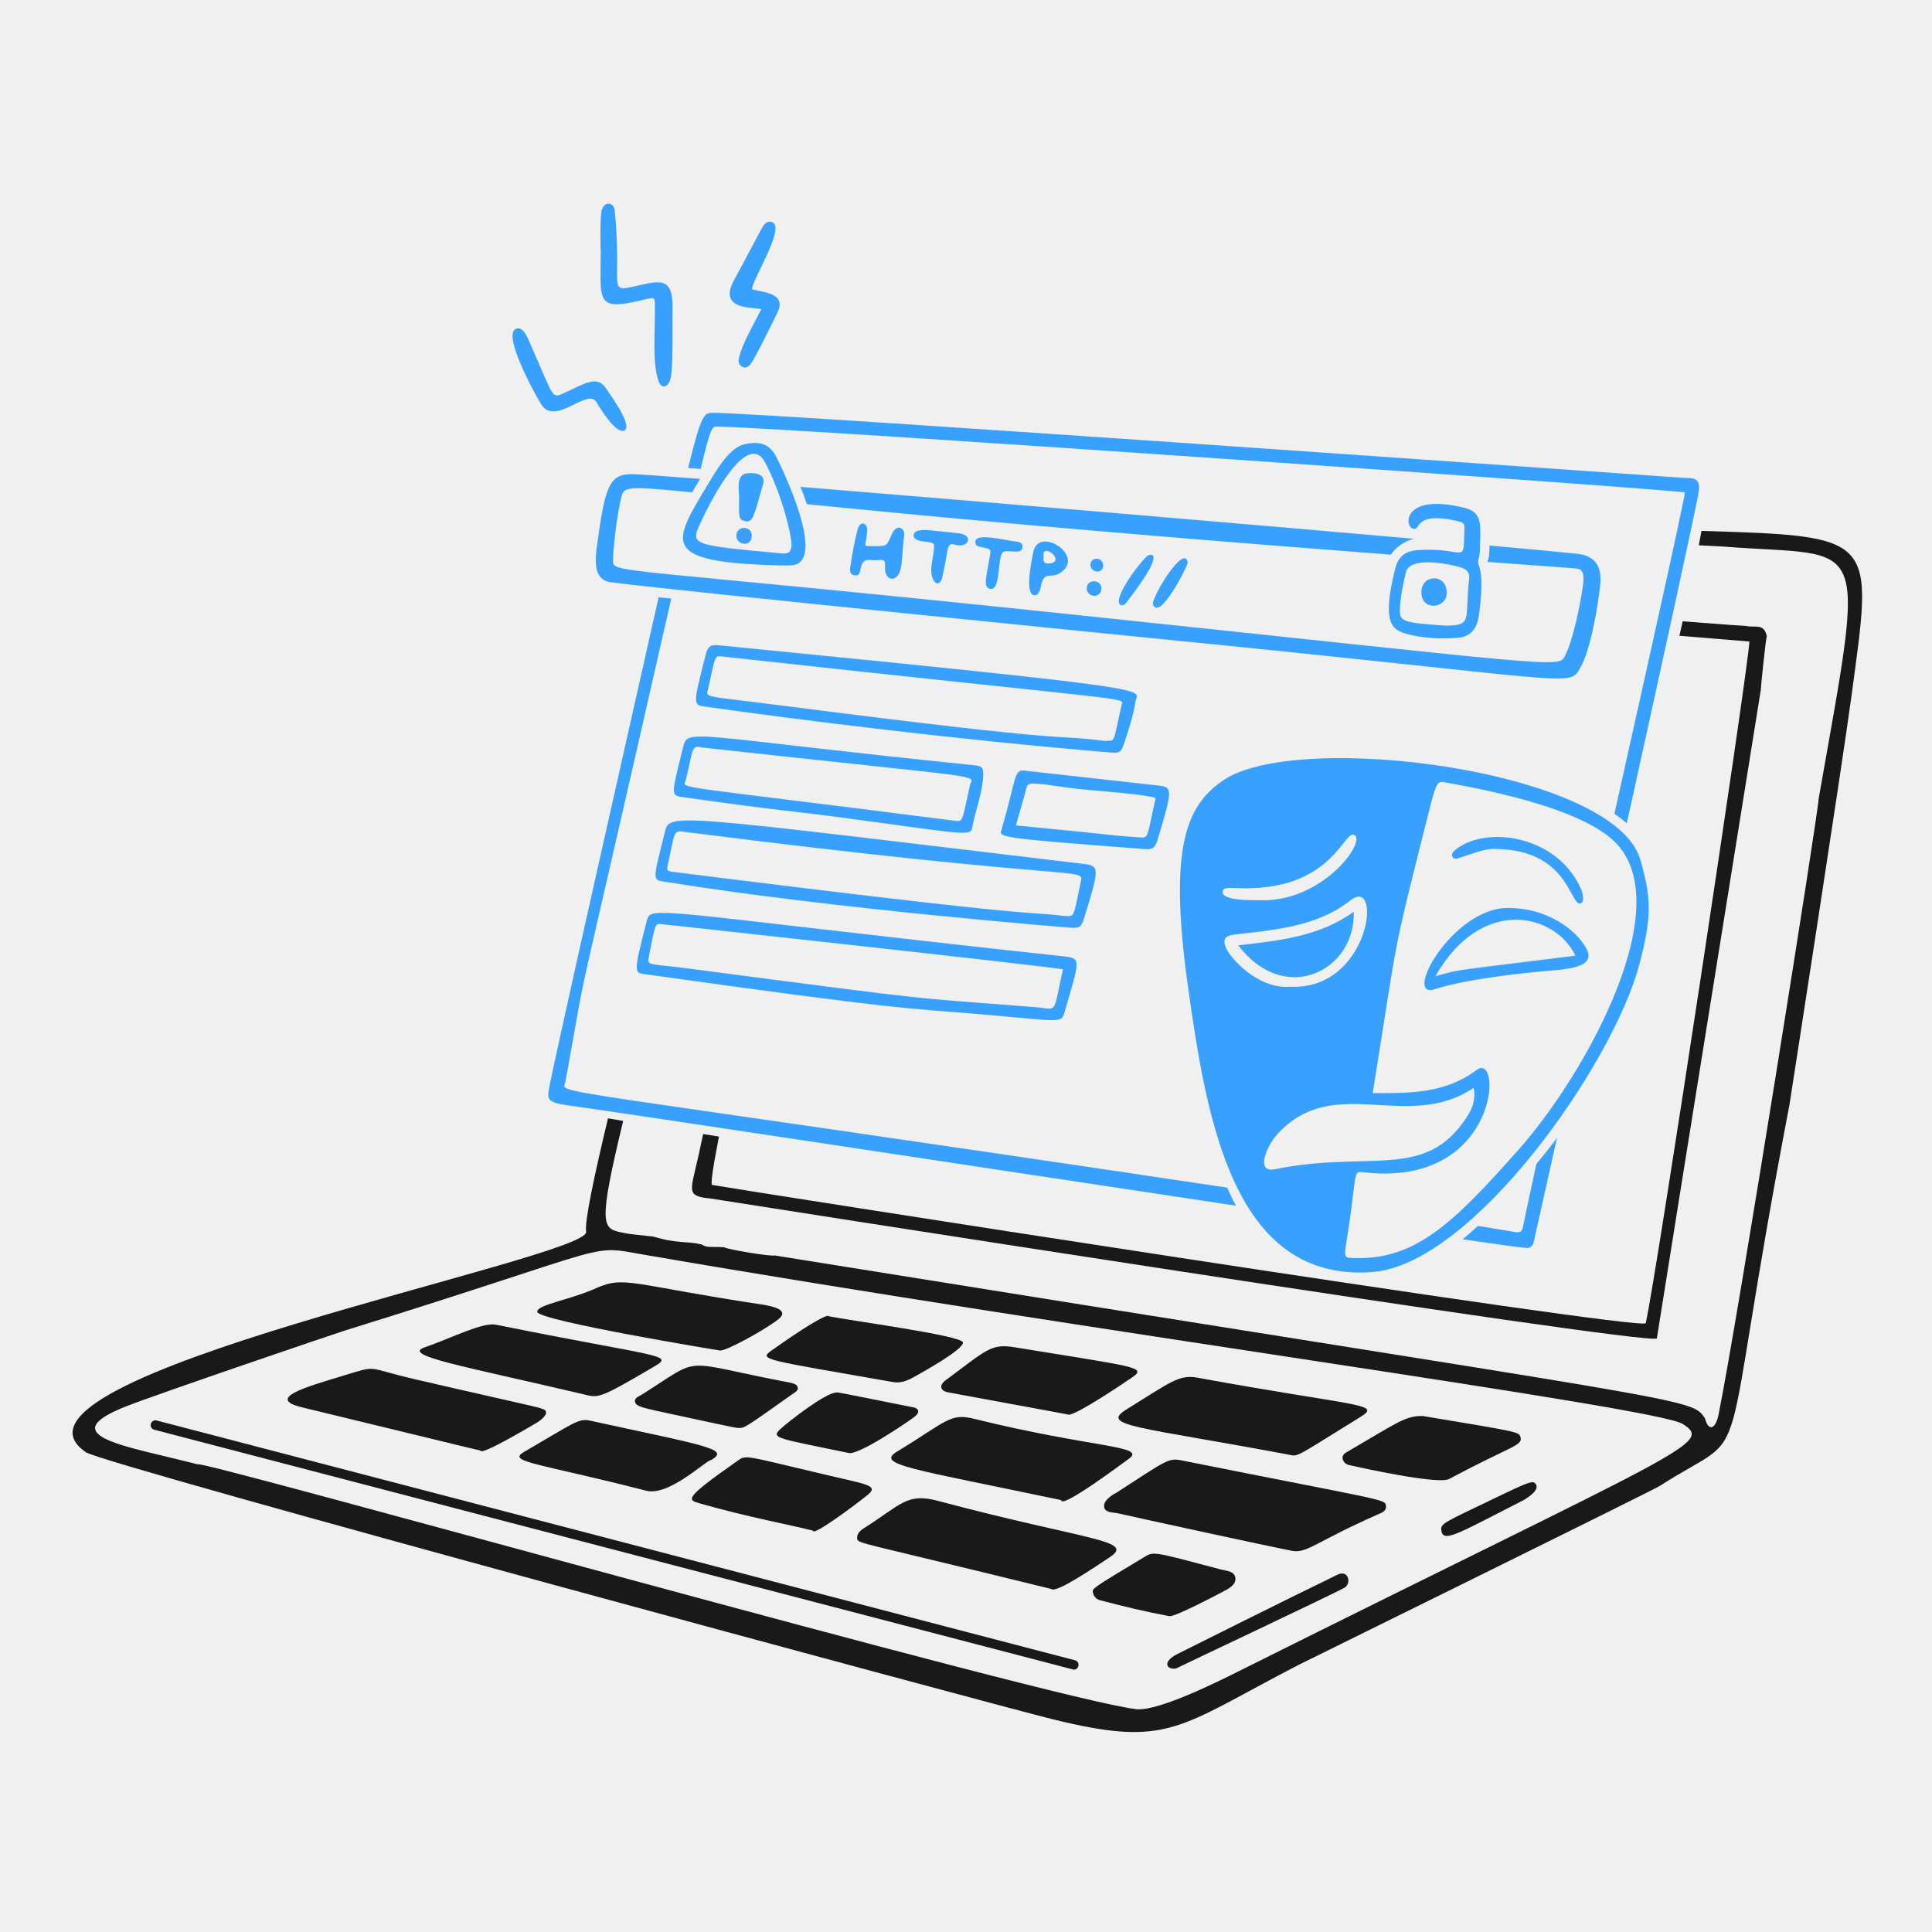
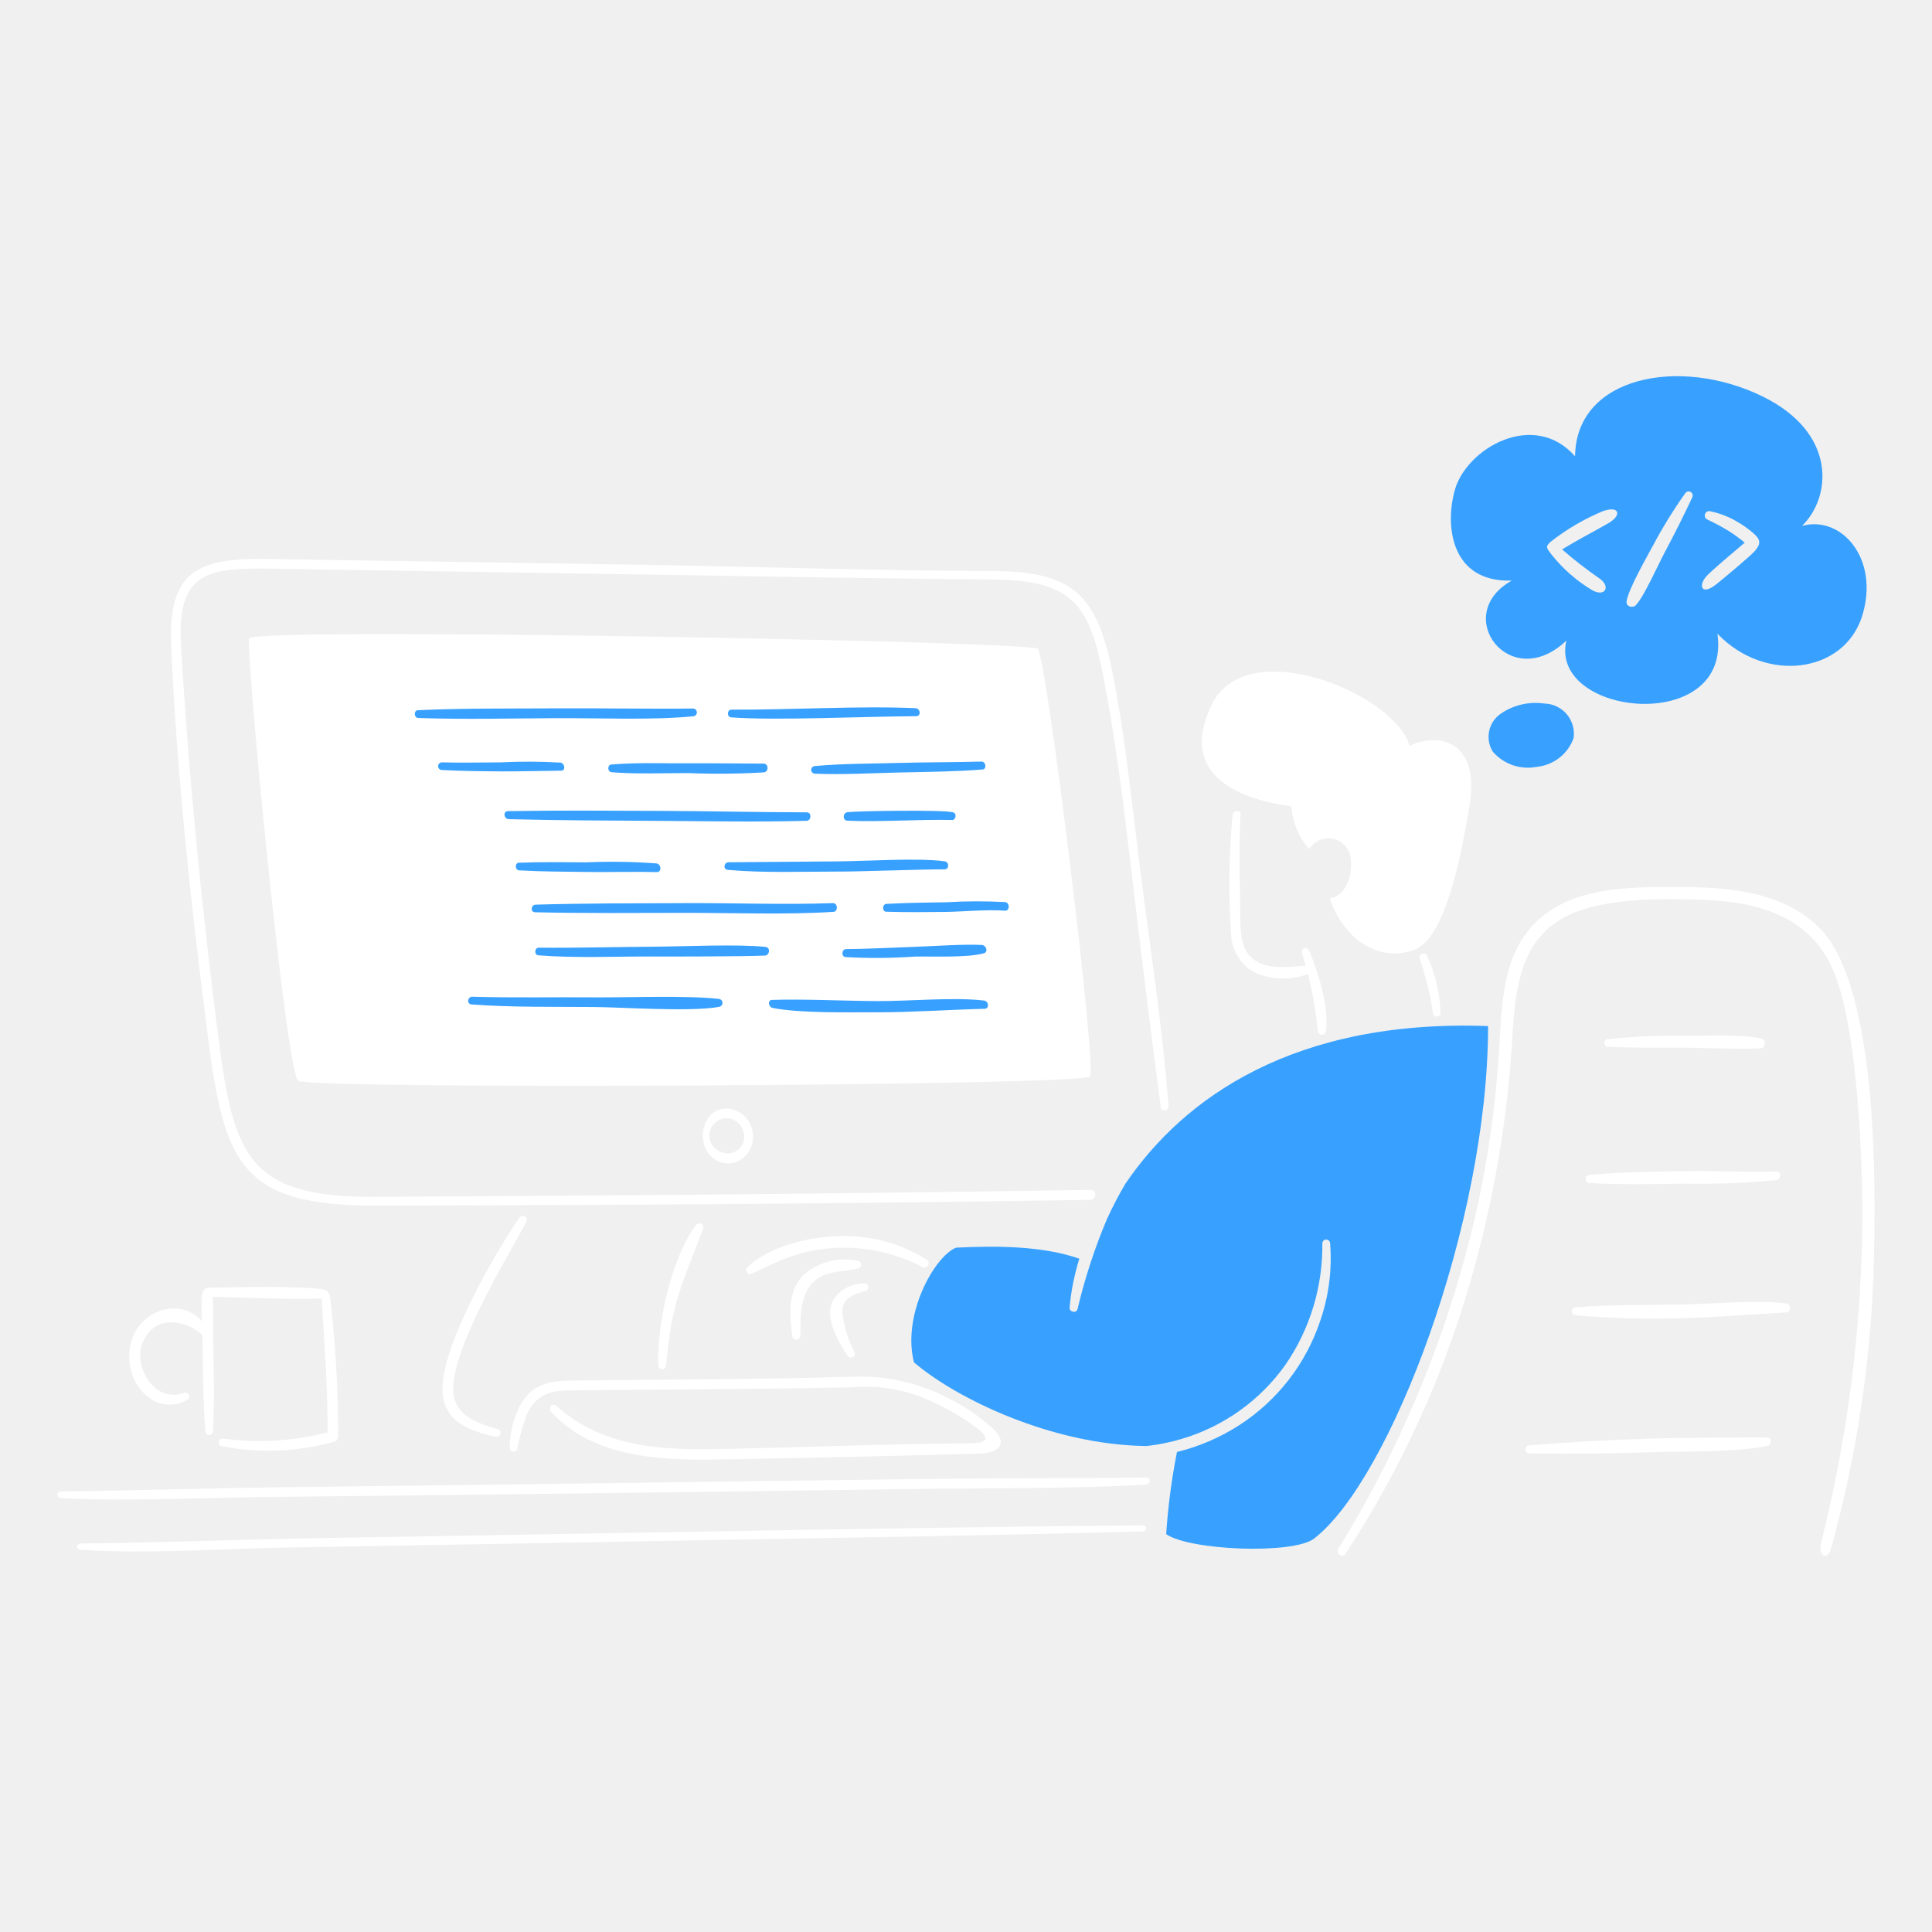
- <svg xmlns="http://www.w3.org/2000/svg" fill="none" viewBox="-0.5 -0.5 100 100" id="Spoof-Website--Streamline-Brooklyn.svg" height="100" width="100">
-   <g id="spoof-website--security-crime-spoof-website">
-     <g id="laptop">
-       <path id="vector" fill="#191919" d="M42.786 28.846c0.013 0 0.028 0.003 0.041 0.005l-0.041 -0.005Z" stroke-width="1" />
-       <path id="vector_2" fill="#191919" d="M57.269 76.773c2.628 -1.701 2.702 -1.821 3.399 -1.681 10.604 2.122 10.53 1.983 10.569 2.365 0.028 0.277 -0.254 0.355 -0.443 0.439 -3.252 1.438 -3.644 2.021 -4.429 1.872 -1.269 -0.242 -8.083 -1.729 -8.991 -1.937 -0.268 -0.062 -0.704 -0.009 -0.728 -0.371 -0.024 -0.362 0.623 -0.695 0.623 -0.686Z" stroke-width="1" />
-       <path id="vector_3" fill="#191919" d="M53.912 81.745c-10.078 -2.484 -10.013 -2.333 -10.044 -2.614 -0.025 -0.225 0.132 -0.395 0.339 -0.525 1.939 -1.223 2.212 -1.855 3.848 -1.419 7.727 2.06 10.249 2.024 8.873 2.923 -0.719 0.469 -2.768 1.882 -3.015 1.635Z" stroke-width="1" />
-       <path id="vector_4" fill="#191919" d="M66.436 74.836c-8.058 -1.515 -10.044 -1.512 -8.621 -2.39 2.227 -1.376 2.701 -1.815 3.658 -1.639 8.173 1.5 9.576 1.334 8.465 2.02 -2.915 1.801 -3.167 2.007 -3.502 2.009Z" stroke-width="1" />
-       <path id="vector_5" fill="#191919" d="M54.425 77.145c-7.771 -1.636 -9.621 -1.827 -8.491 -2.513 2.54 -1.541 2.731 -2.005 3.966 -1.699 6.182 1.53 8.983 1.386 8.03 2.072 -0.365 0.263 -3.506 2.62 -3.506 2.14Z" stroke-width="1" />
-       <path id="vector_6" fill="#191919" d="M24.366 74.577c-0.468 -0.1 -0.003 0.005 -9.23 -2.232 -1.904 -0.462 0.217 -1.061 2.103 -1.632 1.885 -0.572 1.105 -0.433 3.763 0.183 6.775 1.569 6.688 1.46 6.757 1.683 0.062 0.198 -0.366 0.499 -0.496 0.574 -0.435 0.249 -2.895 1.718 -2.897 1.425l0 -0Z" stroke-width="1" />
-       <path id="vector_7" fill="#191919" d="M27.308 67.398c0 -0.377 1.608 -0.582 3.051 -1.223 1.48 -0.657 1.826 -0.176 8.525 0.839 0.706 0.107 1.47 0.307 0.917 0.76 -0.593 0.485 -2.677 1.652 -3.03 1.628 0.01 0.01 -9.463 -1.549 -9.463 -2.004Z" stroke-width="1" />
-       <path id="vector_8" fill="#191919" d="M29.644 71.655c-6.103 -1.436 -9.392 -1.994 -8.161 -2.418 1.421 -0.489 2.985 -1.313 3.698 -1.169 8.312 1.681 9.247 1.535 8.225 2.137 -3.013 1.774 -2.917 1.649 -3.763 1.449Z" stroke-width="1" />
-       <path id="vector_9" fill="#191919" d="M32.939 76.657c-5.571 -1.43 -7.214 -1.483 -6.325 -1.999 2.569 -1.493 2.83 -1.755 3.405 -1.63 6.223 1.35 7.201 1.471 6.321 2.03 -0.293 0 -2.192 1.91 -3.401 1.6v-0Z" stroke-width="1" />
-       <path id="vector_10" fill="#191919" d="M54.828 72.724c-0.669 -0.122 -0.008 -0.009 -6.237 -1.152 -0.428 -0.079 -0.503 -0.365 -0.139 -0.635 2.105 -1.558 2.333 -1.903 3.545 -1.705 6.266 1.026 6.889 1.019 6.11 1.557 -0.349 0.242 -2.854 1.934 -3.28 1.934Z" stroke-width="1" />
-       <path id="vector_11" fill="#191919" d="M42.362 67.623c0.98 0.207 6.921 1.001 6.979 1.358 0.059 0.357 -2.105 1.548 -2.409 1.722 -0.38 0.216 -0.751 0.413 -1.216 0.332 -6.696 -1.175 -6.966 -1.148 -6.275 -1.638 2.624 -1.862 2.976 -1.83 2.921 -1.774v-0Z" stroke-width="1" />
-       <path id="vector_12" fill="#191919" d="M41.583 78.729c-1.021 -0.273 -3.364 -0.697 -5.86 -1.413 -0.664 -0.191 -0.831 -0.25 1.932 -2.192 0.496 -0.348 0.283 -0.295 4.798 0.76 1.914 0.447 2.54 0.513 1.968 0.983 -0.532 0.436 -2.839 2.166 -2.839 1.862l0 -0Z" stroke-width="1" />
-       <path id="vector_13" fill="#191919" d="M73.137 72.791c5.039 0.846 5.004 0.805 5.07 1.132 0.082 0.407 -0.503 0.426 -3.705 2.13 -0.567 0.301 -4.547 -0.581 -5.174 -0.72 -0.302 -0.067 -0.502 -0.45 -0.158 -0.65 2.698 -1.57 3.049 -1.898 3.967 -1.892Z" stroke-width="1" />
-       <path id="vector_14" fill="#191919" d="M34.436 72.732c-1.701 -0.369 -2.014 -0.418 -2.069 -0.683 -0.04 -0.193 0.195 -0.265 0.345 -0.359 3.264 -2.05 1.801 -1.742 7.662 -0.627 0.175 0.033 0.398 0.084 0.421 0.274 0.019 0.157 -0.185 0.254 -0.316 0.347 -2.385 1.69 -2.464 1.755 -2.764 1.724 -0.02 0.02 -0.343 -0.039 -3.279 -0.677Z" stroke-width="1" />
-       <path id="vector_15" fill="#191919" d="M56.435 82.327c-0.199 -0.053 -0.335 -0.207 -0.367 -0.411 -0.03 -0.187 -0.1 -0.17 2.59 -1.782 0.568 -0.34 0.369 -0.37 4 0.594 0.299 0.08 0.757 0.08 0.787 0.461 0.027 0.355 -0.363 0.547 -0.661 0.704 -0.254 0.135 -2.369 1.252 -2.739 1.263 -1.217 -0.226 -2.417 -0.513 -3.609 -0.83v0Z" stroke-width="1" />
-       <path id="vector_16" fill="#191919" d="M42.803 71.575c0.169 0.004 0.007 -0.02 3.983 0.772 0.251 0.05 0.37 0.247 0.035 0.497 -0.437 0.326 -2.871 1.972 -3.387 1.864 -3.671 -0.766 -4.064 -0.755 -3.541 -1.241 0.387 -0.36 2.355 -1.905 2.91 -1.891l0 0Z" stroke-width="1" />
-       <path id="vector_17" fill="#191919" d="M60.372 85.86c-0.498 0.077 -0.733 -0.348 0.079 -0.754 5.863 -2.932 7.017 -3.483 8.278 -4.101 0.546 -0.267 0.728 0.395 0.396 0.653 -0.199 0.156 -8.759 4.192 -8.754 4.202l0 0Z" stroke-width="1" />
-       <path id="vector_18" fill="#191919" d="M78.413 77.119c-3.358 1.705 -4.207 2.275 -4.306 1.612 -0.059 -0.392 0.049 -0.381 3.274 -1.93 1.404 -0.675 1.479 -0.638 1.593 -0.506 0.301 0.348 -0.572 0.813 -0.561 0.824Z" stroke-width="1" />
-       <path id="vector_19" fill="#191919" d="M87.568 26.98c-0.041 0.232 -0.087 0.48 -0.138 0.744l1.269 0.066c7.54 0.593 7.408 -1.005 4.932 13.064 0.042 0.325 -4.156 26.785 -5.178 31.863 -0.158 0.786 -0.534 0.883 -0.707 0.187 -0.787 -1.091 0.116 -0.657 -48.155 -8.423 -0.156 0.071 -2.468 -0.313 -2.599 -0.422 -0.642 -0.047 -0.88 0.048 -1.181 -0.148 -0.776 -0.182 -1.229 -0.027 -2.494 -0.406 -0.56 -0.068 -1.128 -0.098 -1.677 -0.219 -0.958 -0.212 -1.195 -0.351 0.115 -5.767l-0.785 -0.134c-0.733 3.064 -1.22 5.368 -1.131 5.869 0.244 1.373 -31.65 7.508 -25.885 11.418 0.947 0.643 47.153 13.102 49.943 13.794 6.13 1.522 6.505 0.468 12.831 -2.798 0.009 -0.01 18.331 -9.03 18.681 -9.256 5.079 -3.273 2.822 0.577 6.714 -19.733 0.002 -0.01 2.726 -17.56 3.197 -21.067 1.117 -8.333 1.457 -8.357 -7.753 -8.633Zm-23.944 59.019c-1.062 0.531 -4.076 2.04 -5.267 1.974 -4.207 -0.455 -49.037 -13.085 -48.63 -12.678 -3.57 -0.933 -7.595 -1.45 -3.727 -2.992 1.507 -0.601 10.744 -3.746 11.38 -3.943 14.468 -4.492 12.43 -4.439 15.548 -3.901 22.35 3.857 52.3 7.882 53.661 8.74 1.623 1.023 0.225 1.223 -22.966 12.8Z" stroke-width="1" />
-       <path id="vector_20" fill="#191919" d="M90.951 32.437c-0.146 -0.685 -0.552 -0.435 -1.085 -0.537 -0.039 0.004 -1.255 -0.086 -3.272 -0.241l-0.168 0.748 3.625 0.299c-0.127 1.864 -4.789 32.671 -5.367 35.281 -0.1 0.452 -48.171 -7.103 -48.319 -7.154 -0.102 0.01 0.041 -0.924 0.348 -2.504l-0.819 -0.131c-0.173 0.813 -0.273 1.279 -0.28 1.287 -0.381 1.711 -0.608 1.925 0.687 2.054 0.01 0.001 48.423 7.625 48.957 7.239 -0.007 -0.001 1.786 -11.193 5.382 -33.575 -0.01 -0.062 0.257 -2.677 0.311 -2.767Z" stroke-width="1" />
-       <path id="vector_21" fill="#191919" d="m55.078 85.922 -47.595 -12.419c-0.132 -0.035 -0.211 -0.17 -0.177 -0.302 0.035 -0.132 0.17 -0.21 0.302 -0.177l47.532 12.411c0.279 0.073 0.226 0.487 -0.062 0.487v-0Z" stroke-width="1" />
-     </g>
-     <g id="details">
-       <path id="vector_22" fill="#38a1ff" d="M30.66 10.331c0.174 -0.46 0.621 -0.322 0.657 0.045 0.386 3.903 -0.363 4.253 0.941 3.964 1.422 -0.314 2.104 -0.588 2.056 1.258 -0.019 0.751 0.053 3.209 -0.147 3.63 -0.198 0.417 -0.464 0.313 -0.572 0.018 -0.345 -0.946 -0.186 -2.469 -0.198 -3.769 -0.005 -0.529 0.051 -0.619 -0.454 -0.493 -2.653 0.66 -2.35 0.179 -2.35 -2.475 -0.01 0 -0.056 -1.856 0.066 -2.178l0.001 -0Z" stroke-width="1" />
-       <path id="vector_23" fill="#38a1ff" d="M38.903 15.503c-0.321 -0.114 -2.099 0.074 -1.518 -1.28 0.098 -0.227 0.002 0 1.461 -2.751 0.163 -0.307 0.314 -0.599 0.635 -0.466 0.696 0.289 -1.124 3.092 -1.048 3.475 0.75 0.169 1.762 0.243 1.312 1.188 -0.098 0.204 -1.164 2.411 -1.418 2.709 -0.283 0.331 -0.659 0.039 -0.591 -0.288 0.161 -0.778 0.667 -1.592 1.168 -2.587l-0 -0Z" stroke-width="1" />
-       <path id="vector_24" fill="#38a1ff" d="M27.498 20.407c-0.383 -0.636 -2.023 -3.637 -1.278 -3.895 0.386 -0.134 0.603 0.498 0.8 0.947 1.195 2.722 1.025 2.677 1.717 2.365 0.944 -0.426 1.647 -0.921 2.103 -0.259 0.271 0.395 1.395 1.935 1 2.206 -0.396 0.27 -1.23 -1.044 -1.464 -1.448 -0.463 -0.798 -2.146 1.298 -2.877 0.085h-0Z" stroke-width="1" />
-     </g>
-     <g id="window">
-       <path id="vector_25" fill="#38a1ff" d="M54.909 47.518c-0.01 0 -12.341 -0.972 -21.049 -2.387 -0.585 -0.095 -0.578 -0.054 0.054 -2.566 0.252 -1.004 0.078 -0.927 21.697 1.654 0.813 0.097 0.803 0.218 -0.01 2.844 -0.133 0.428 -0.248 0.487 -0.693 0.456Zm-0.344 -0.609c0.58 0.018 0.472 0.147 0.871 -1.741 0.176 -0.831 0.343 0.049 -20.615 -2.625 -0.468 -0.06 -0.401 0.135 -0.734 1.618 -0.097 0.43 -0.093 0.424 0.337 0.478 20.109 2.525 17.707 1.972 20.141 2.27Z" stroke-width="1" />
-       <path id="vector_26" fill="#38a1ff" d="M36.604 32.889c23.482 2.318 21.782 2.256 21.677 2.895 -0.131 0.789 -0.373 1.55 -0.635 2.303 -0.126 0.363 -0.242 0.399 -0.644 0.365 -8.166 -0.679 -16.475 -1.733 -20.967 -2.373 -0.668 -0.095 -0.684 -0.03 -0.02 -2.656 0.115 -0.454 0.242 -0.539 0.589 -0.535Zm20.073 4.959c0.596 -0.031 0.406 0.191 0.879 -1.866 0.095 -0.413 0.893 -0.129 -20.619 -2.495 -0.448 -0.05 -0.383 -0.162 -0.786 1.679 -0.103 0.472 -0.38 0.312 4.083 0.886 15.766 2.027 13.469 1.417 16.442 1.796Z" stroke-width="1" />
-       <path id="vector_27" fill="#38a1ff" d="M54.576 49.004c0.895 0.098 0.818 0.16 0.041 2.835 -0.192 0.66 -0.086 0.525 -4.415 0.155 -3.845 -0.328 -3.748 -0.167 -17.326 -2.07 -0.561 -0.079 -0.587 -0.066 0.093 -2.734 0.224 -0.879 0.046 -0.528 21.607 1.814Zm-0.059 0.673c-0.168 -0.102 -22.418 -2.521 -20.792 -2.345 -0.307 -0.033 -0.31 -0.037 -0.633 1.657 -0.101 0.532 -0.106 0.357 2.224 0.664 13.305 1.75 11.032 1.44 17.752 1.975 1.225 0.098 0.906 0.467 1.449 -1.95Z" stroke-width="1" />
-       <path id="vector_28" fill="#38a1ff" d="M50.391 39.661c-0.029 0.857 -0.439 1.933 -0.552 2.59 -0.097 0.565 -0.029 0.474 -6.638 -0.416 -2.654 -0.357 -3.276 -0.356 -8.348 -1.073 -0.654 -0.093 -0.606 -0.1 -0.011 -2.534 0.266 -1.089 0.039 -0.656 15.069 0.879 0.425 0.044 0.495 0.117 0.48 0.556v-0.001Zm-14.605 -1.475c-0.508 -0.162 -0.426 0.228 -0.79 1.686 -0.124 0.495 -1.165 0.174 13.954 2.114 0.421 0.054 0.345 -0.038 0.755 -1.84 0.135 -0.59 1.386 -0.276 -13.919 -1.96Z" stroke-width="1" />
-       <path id="vector_29" fill="#38a1ff" d="M58.768 43.451c-7.95 -0.604 -7.545 -0.613 -7.42 -1.043 0.76 -2.62 0.626 -3.086 1.17 -3.022 0.01 0.001 6.902 0.77 6.912 0.771 0.776 0.079 0.781 0.183 -0.021 2.835 -0.121 0.399 -0.268 0.488 -0.641 0.459Zm-6.685 -1.229c6.448 0.624 4.378 0.477 6.455 0.625 0.427 0.03 0.335 -0.076 0.778 -2.045 -0.934 -0.261 -3.402 -0.36 -4.658 -0.547 -1.884 -0.28 -1.952 -0.258 -2.032 0.045 -0.162 0.618 -0.345 1.231 -0.543 1.922Z" stroke-width="1" />
-       <path id="vector_30" fill="#38a1ff" d="M79.022 59.752c-0.338 1.543 -0.581 2.681 -0.691 3.243 -0.077 0.394 -0.304 0.291 -0.701 0.224 -0.454 -0.076 -1.002 -0.166 -1.631 -0.266 -0.267 0.245 -0.533 0.477 -0.794 0.695 1.977 0.286 3.174 0.448 3.255 0.436 0.199 0.048 0.339 -0.065 0.413 -0.239 0.005 -0.012 0.486 -2.16 1.216 -5.442 -0.349 0.462 -0.706 0.913 -1.068 1.349h0Z" stroke-width="1" />
-       <path id="vector_31" fill="#38a1ff" d="M28.769 55.484c1.411 -7.723 -0.194 -0.045 5.476 -25.002l-0.655 -0.07c-0.796 3.556 -5.559 24.599 -5.694 25.545 -0.057 0.397 -0.037 0.611 0.879 0.739 3.795 0.528 21.498 3.227 34.699 5.211 -0.16 -0.297 -0.313 -0.609 -0.458 -0.936 -36.591 -5.469 -34.377 -4.774 -34.247 -5.487Z" stroke-width="1" />
-       <path id="vector_32" fill="#38a1ff" d="M86.522 24.227c-0.01 0 -47.576 -3.376 -50.12 -3.359 -0.434 0.003 -0.582 -0.032 -1.284 2.855l0.65 0.049c0.526 -2.219 0.604 -2.201 0.861 -2.194 4.52 0.111 49.727 3.277 50.082 3.411 -0.136 0.894 -1.82 8.452 -3.649 16.628 0.231 0.162 0.444 0.33 0.639 0.505 1.799 -8.145 3.468 -15.766 3.711 -17.078 0.175 -0.949 -0.388 -0.769 -0.89 -0.816Z" stroke-width="1" />
-     </g>
-     <g id="box">
-       <path id="vector_33" fill="#38a1ff" d="M44.811 27.766c0.59 0 0.588 -0.003 0.824 -0.566 0.289 -0.689 0.724 -0.323 0.668 0.012 -0.081 0.484 -0.09 1.432 -0.201 1.8 -0.202 0.67 -0.822 0.561 -0.792 -0.152 0.024 -0.56 -0.132 -0.306 -0.734 -0.374 -0.773 -0.087 -0.315 0.894 -0.861 0.791 -0.279 -0.053 -0.218 -0.324 -0.191 -0.519 0.091 -0.633 0.209 -1.26 0.373 -1.879 0.117 -0.442 0.513 -0.314 0.491 0.068 -0.052 0.913 -0.345 0.819 0.422 0.819Z" stroke-width="1" />
-       <path id="vector_34" fill="#38a1ff" d="M47.589 26.942c1.602 0.167 1.611 0.162 1.721 0.198 0.466 0.15 0.341 0.574 -0.091 0.59 -0.315 0.012 -0.428 -0.132 -0.551 -0.022 -0.162 0.146 -0.076 0.244 -0.402 1.7 -0.078 0.346 -0.362 0.418 -0.504 -0.009 -0.151 -0.454 0.017 -0.892 0.062 -1.335 0.046 -0.456 0.069 -0.461 -0.379 -0.516 -0.234 -0.028 -0.637 -0.075 -0.654 -0.311 -0.025 -0.338 0.477 -0.306 0.798 -0.296v0Z" stroke-width="1" />
-       <path id="vector_35" fill="#38a1ff" d="M52.992 28.037c0.295 -1.307 2.694 0.223 1.41 1.101 -0.529 0.362 -0.857 -0.139 -1.022 0.694 -0.05 0.253 -0.135 0.515 -0.37 0.474 -0.47 -0.081 -0.123 -1.804 -0.018 -2.27Zm0.524 0.289c-0.031 0.231 0.028 0.36 0.265 0.342 0.736 -0.056 0.142 -0.698 -0.137 -0.649 -0.202 0.036 -0.1 0.217 -0.129 0.307Z" stroke-width="1" />
-       <path id="vector_36" fill="#38a1ff" d="M52.154 27.539c0.155 0.014 0.274 0.097 0.271 0.258 -0.009 0.484 -0.811 0.094 -1.021 0.297 -0.287 0.276 -0.096 1.965 -0.632 1.886 -0.392 -0.057 -0.244 -0.499 -0.043 -1.672 0.063 -0.369 0.067 -0.368 -0.274 -0.459 -0.204 -0.055 -0.52 -0.023 -0.463 -0.348 0.075 -0.433 1.598 -0.014 2.162 0.038Z" stroke-width="1" />
-       <path id="vector_37" fill="#38a1ff" d="M60.981 28.632c-0.135 0.41 -1.256 2.56 -1.684 2.303 -0.219 -0.132 -0.087 -0.354 -0.022 -0.516 0.312 -0.773 1.566 -2.686 1.706 -1.787Z" stroke-width="1" />
-       <path id="vector_38" fill="#38a1ff" d="M57.55 30.833c-0.599 -0.17 0.897 -2.188 1.342 -2.565 0.063 -0.053 1.138 -0.469 -1.054 2.376 -0.072 0.093 -0.152 0.193 -0.289 0.19Z" stroke-width="1" />
-       <path id="vector_39" fill="#38a1ff" d="M56.51 29.982c-0.031 0.518 -0.771 0.449 -0.761 -0.043 0.009 -0.492 0.792 -0.46 0.761 0.043Z" stroke-width="1" />
-       <path id="vector_40" fill="#38a1ff" d="M56.603 28.774c-0.022 0.452 -0.621 0.371 -0.663 -0.005 -0.048 -0.426 0.638 -0.505 0.663 0.005Z" stroke-width="1" />
-       <path id="vector_41" fill="#38a1ff" d="M41.26 25.595c5.783 0.582 15.118 1.463 30.234 2.615 0.247 -0.378 0.708 -0.72 1.211 -0.821 -9.077 -0.799 -22.863 -1.964 -31.77 -2.688 0.121 0.299 0.23 0.596 0.326 0.894h-0Z" stroke-width="1" />
-       <path id="vector_42" fill="#38a1ff" d="M81.136 28.164c-0.87 -0.091 -2.456 -0.239 -4.539 -0.427 -0.005 0.804 -0.124 0.774 -0.095 0.85l4.247 0.31c0.575 0.041 0.83 -0.004 0.658 1.09 -0.145 0.921 -0.477 2.63 -0.906 3.459 -0.336 0.648 -0.048 0.535 -25.529 -2.143 -23.775 -2.498 -23.741 -2.09 -23.741 -2.796 0 -0.534 0.187 -2.287 0.424 -3.244 0.138 -0.554 0.16 -0.631 3.668 -0.277 0.12 -0.207 0.405 -0.683 0.415 -0.699 -1.937 -0.151 -3.186 -0.241 -3.456 -0.246 -1.233 -0.023 -1.456 0.543 -1.882 3.704 -0.124 0.914 -0.139 1.773 0.706 1.89 2.749 0.383 29.668 3.059 27.948 2.89 22.187 2.185 21.639 2.579 22.231 1.561 0.553 -0.949 0.926 -3.231 1.044 -4.324 0.104 -0.967 -0.293 -1.505 -1.194 -1.599h0Z" stroke-width="1" />
-     </g>
-     <g id="lock">
-       <path id="vector_43" fill="#38a1ff" d="M76.119 27.365c-0.033 0.363 0.02 0.716 -0.09 1.055 -0.039 0.119 -0.028 0.241 0.021 0.356 0.286 0.688 0.01 2.613 -0.048 2.827 -0.15 0.555 -0.476 0.871 -1.054 0.913 -0.886 0.065 -1.769 0.028 -2.632 -0.204 -0.81 -0.218 -1.294 -0.608 -0.596 -3.4 0.144 -0.578 0.513 -0.887 1.102 -0.932 2.609 -0.199 2.41 0.902 2.477 -1.153 0.005 -0.154 -0.055 -0.279 -0.212 -0.318 -2.546 -0.637 -1.979 0.574 -2.489 0.338 -0.434 -0.2 -0.384 -1.843 2.741 -1.052 0.871 0.221 0.78 0.899 0.78 1.569l0 0Zm-1.797 4.516c1.434 0 0.98 -0.315 1.223 -2.446 0.028 -0.248 -0.101 -0.46 -0.381 -0.548 -0.814 -0.255 -2.691 -0.562 -2.885 0.213 -0.16 0.638 -0.295 1.282 -0.318 1.939 -0.022 0.6 0.08 0.699 2.362 0.842h0Z" stroke-width="1" />
-       <path id="vector_44" fill="#38a1ff" d="M74.387 30.166c0.017 0.831 -1.298 0.991 -1.317 0.018 -0.019 -0.973 1.296 -1.023 1.317 -0.018Z" stroke-width="1" />
-     </g>
-     <g id="alert sign">
-       <path id="vector_45" fill="#38a1ff" d="M39.801 28.763c-6.169 -0.159 -5.51 -1.124 -3.671 -4.176 0.368 -0.611 1.08 -1.891 1.866 -2.081 0.858 -0.207 1.362 -0.011 1.707 0.682 0.753 1.514 2.45 5.463 0.773 5.572 -0.224 0.014 -0.449 0.009 -0.674 0.003Zm0.666 -1.102c-0.002 -0.472 -0.487 -2.563 -1.366 -4.224 -0.864 -1.633 -2.651 1.6 -3.372 3.191 -0.491 1.082 -0.406 1.084 4.244 1.519 0.376 0.035 0.496 -0.111 0.495 -0.486Z" stroke-width="1" />
-       <path id="vector_46" fill="#38a1ff" d="M37.757 25.293c0.027 -0.156 -0.209 -1.191 0.344 -1.281 0.553 -0.09 1.039 0.059 0.898 0.546 -0.48 1.665 -0.515 1.993 -0.93 1.919 -0.38 -0.068 -0.312 -0.333 -0.312 -1.185Z" stroke-width="1" />
-       <path id="vector_47" fill="#38a1ff" d="M38.412 27.254c-0.023 0.587 -0.816 0.46 -0.802 -0.038 0.015 -0.529 0.824 -0.522 0.802 0.038Z" stroke-width="1" />
-     </g>
-     <g id="mask">
-       <path id="vector_48" fill="#38a1ff" d="M62.846 39.868c3.89 -2.597 20.213 -0.496 21.554 4.114 0.583 2.003 0.603 2.991 -0.055 5.464 -1.379 5.18 -8.626 15.523 -13.835 15.897 -7.143 0.513 -8.55 -7.779 -9.534 -14.872 -0.984 -7.093 -0.099 -9.289 1.87 -10.603v-0.001Zm7.703 16.211c1.846 0 3.719 0.049 5.377 -1.196 1.37 -1.029 1.178 6.096 -5.819 5.297 -0.548 -0.062 -0.38 -0.115 -0.741 2.453 -0.283 2.015 -0.42 1.956 0.194 1.981 3.244 0.132 5.272 -1.929 8.545 -5.613 3.486 -3.924 8.485 -12.923 4.8 -16.089 -1.9 -1.633 -6.423 -2.53 -8.64 -2.921 -0.382 -0.067 -0.422 -0.012 -0.86 1.731 -1.941 7.717 -1.462 5.741 -2.856 14.359v-0.001Zm5.228 -0.271c-3.442 2.315 -7.207 -0.795 -10.142 2.376 -0.61 0.659 -1.147 2.041 -0.147 1.836 4.901 -1.003 7.765 0.614 9.927 -2.688 0.281 -0.429 0.483 -0.918 0.361 -1.524Zm-9.461 -5.236c4.115 0.173 4.769 -5.814 3.071 -4.461 -1.698 1.352 -3.94 1.524 -5.94 1.756 -0.585 0.068 -0.691 0.256 -0.448 0.783 0.136 0.294 1.496 2.072 3.317 1.923Zm-1.699 -4.479c3.283 0.169 5.584 -2.99 5.003 -3.363 -0.581 -0.372 -1.105 2.987 -6.182 2.735 -0.459 -0.023 -0.617 0.003 -0.652 0.165 -0.104 0.482 1.42 0.467 1.831 0.463Z" stroke-width="1" />
-       <path id="vector_49" fill="#38a1ff" d="M77.733 46.503c1.794 0.027 3.344 1.07 3.891 2.12 0.445 0.854 -0.72 1.018 -1.679 1.099 -4.69 0.395 -6.209 0.995 -6.29 1.011 -1.502 0.299 1.213 -4.451 4.078 -4.23Zm-3.933 3.521c1.433 -0.356 -0.024 -0.163 7.242 -1.057 -1.022 -2.17 -4.846 -3.146 -7.242 1.057Z" stroke-width="1" />
-       <path id="vector_50" fill="#38a1ff" d="M76.967 43.444c-0.609 -0.049 -1.189 0.235 -2.005 0.484 -0.257 0.079 -0.443 -0.162 -0.189 -0.39 1.466 -1.311 5.222 -0.902 6.527 1.9 0.101 0.217 0.247 0.729 0.031 0.817 -0.571 0.233 -0.576 -2.74 -4.363 -2.812Z" stroke-width="1" />
-       <path id="vector_51" fill="#38a1ff" d="M69.567 46.694c0.122 3 -3.534 4.939 -5.977 1.736 2.105 -0.244 4.191 -0.448 5.977 -1.736Z" stroke-width="1" />
-     </g>
-   </g>
+ <svg xmlns="http://www.w3.org/2000/svg" viewBox="-0.5 -0.5 100 100" id="Coding-1--Streamline-Brooklyn.svg" height="100" width="100">
+   <path d="M37.352 56.901c-1.372 -0.244 -1.9 1.545 -1.084 2.412a1.247 1.247 0 0 0 1.988 -0.206 1.467 1.467 0 0 0 -0.904 -2.206Zm-0.665 2.158a0.891 0.891 0 1 1 1.268 -1.058 0.862 0.862 0 0 1 -1.268 1.058Zm30.402 -9.573c-0.82 0.037 -1.652 0.204 -2.425 -0.158 -0.836 -0.391 -0.949 -1.283 -0.96 -2.111 -0.024 -1.792 -0.099 -3.606 0.007 -5.568 0.013 -0.247 -0.387 -0.194 -0.413 0.028a38.437 38.437 0 0 0 -0.067 6.301 2.304 2.304 0 0 0 1.314 1.906 3.682 3.682 0 0 0 2.66 0.032 20.504 20.504 0 0 1 0.504 2.965 0.209 0.209 0 0 0 0.413 0.006c0.198 -1.185 -0.396 -3.083 -0.862 -4.188a0.198 0.198 0 0 0 -0.369 0.144c0.072 0.213 0.138 0.428 0.199 0.644Zm6.283 -0.507a0.208 0.208 0 0 0 -0.385 0.159 14.486 14.486 0 0 1 0.687 2.837 0.198 0.198 0 0 0 0.388 -0.05 7.895 7.895 0 0 0 -0.69 -2.947Zm-14.574 27c-3.444 0.044 -7.65 0.025 -10.962 0.066 -10.931 0.135 -21.863 0.302 -32.794 0.421 -4.019 0.044 -8.448 0.187 -12.355 0.229 -0.269 0.003 -0.294 0.339 -0.009 0.352 3.553 0.167 7.375 -0.028 10.96 -0.066q16.397 -0.173 32.796 -0.408c3.709 -0.05 8.671 -0.011 12.354 -0.228 0.277 -0.016 0.309 -0.37 0.01 -0.366ZM3.694 79.718c3.252 0.229 7.44 -0.064 10.732 -0.119q11.35 -0.193 22.699 -0.402c6.921 -0.12 14.734 -0.247 21.496 -0.429 0.263 -0.007 0.285 -0.32 0.007 -0.318 -6.881 0.057 -14.514 0.186 -21.384 0.301q-10.723 0.179 -21.446 0.366c-3.689 0.064 -8.578 0.247 -12.094 0.272 -0.274 0.002 -0.301 0.309 -0.01 0.33Zm6.831 -11.537a13.117 13.117 0 0 0 -0.018 -1.558c1.649 0.03 4.039 0.154 5.643 0.086 0.105 1.809 0.322 4.623 0.305 6.934a14.256 14.256 0 0 1 -5.43 0.317c-0.217 -0.02 -0.3 0.333 -0.077 0.384a12.532 12.532 0 0 0 5.831 -0.215 0.283 0.283 0 0 0 0.225 -0.252 62.26 62.26 0 0 0 -0.35 -6.639c-0.106 -0.986 -0.033 -1.003 -1.124 -1.068 -1.498 -0.09 -3.234 -0.053 -4.712 -0.022 -0.574 0.012 -0.825 -0.099 -0.874 0.507a10.3 10.3 0 0 0 0.012 1.238c-1.119 -1.287 -3.198 -0.585 -3.657 1.026 -0.575 2.016 1.188 4.024 2.916 3.019 0.194 -0.112 0.025 -0.433 -0.198 -0.346 -1.512 0.571 -2.687 -1.397 -2.111 -2.659 0.742 -1.63 2.574 -0.881 3.069 -0.324 0.033 1.661 0.02 3.34 0.156 4.995a0.198 0.198 0 0 0 0.391 0.006c0.099 -1.792 0.023 -3.63 0.006 -5.429Zm39.143 6.025c-4.304 0.027 -8.618 0.211 -12.924 0.297 -3.04 0.06 -6.064 -0.086 -8.447 -2.237 -0.198 -0.179 -0.45 0.108 -0.277 0.3 2.134 2.368 5.65 2.53 8.61 2.477 4.525 -0.078 9.063 -0.177 13.588 -0.305 1.043 -0.03 1.485 -0.583 0.627 -1.337a10.277 10.277 0 0 0 -2.253 -1.526 9.84 9.84 0 0 0 -4.983 -1.115c-4.604 0.135 -9.405 0.139 -14.083 0.193 -1.351 0.015 -2.425 0 -3.141 1.359a5.111 5.111 0 0 0 -0.508 2.114 0.203 0.203 0 0 0 0.402 0.05 9.992 9.992 0 0 1 0.489 -1.754c0.636 -1.421 1.787 -1.245 3.095 -1.261 4.57 -0.056 9.158 -0.054 13.723 -0.153a8.01 8.01 0 0 1 4.394 0.855 11.359 11.359 0 0 1 2.124 1.287c0.817 0.627 0.256 0.752 -0.435 0.756Zm-22.93 -11.442a0.214 0.214 0 0 0 -0.365 -0.224c-1.26 1.848 -4.029 6.602 -3.969 8.915 0.042 1.629 1.371 2.109 2.754 2.408a0.198 0.198 0 0 0 0.111 -0.383c-1.128 -0.33 -2.347 -0.754 -2.313 -2.137 0.055 -2.268 2.755 -6.686 3.782 -8.58Zm8.778 0.151c-1.27 1.717 -2.012 5.126 -1.945 7.25a0.203 0.203 0 0 0 0.404 0.027c0.292 -3.361 0.845 -4.223 1.919 -7.094 0.087 -0.232 -0.24 -0.37 -0.378 -0.183Zm11.965 1.795a7.961 7.961 0 0 0 -4.684 -1.221c-1.509 0.046 -3.444 0.525 -4.601 1.584 -0.166 0.152 -0.009 0.462 0.215 0.354 1.498 -0.725 2.61 -1.255 4.369 -1.339a8.777 8.777 0 0 1 4.487 1.006 0.222 0.222 0 0 0 0.213 -0.384Zm-3.591 0.046a3.246 3.246 0 0 0 -2.805 0.738c-0.851 0.903 -0.713 2.046 -0.576 3.168 0.035 0.28 0.431 0.211 0.425 -0.058 -0.02 -0.884 -0.027 -2.019 0.627 -2.706 0.641 -0.674 1.531 -0.539 2.331 -0.734a0.205 0.205 0 0 0 -0.002 -0.408Zm0.359 1.164c-0.776 0.009 -1.656 0.495 -1.773 1.323 -0.109 0.77 0.471 1.809 0.896 2.43a0.203 0.203 0 0 0 0.351 -0.203 5.516 5.516 0 0 1 -0.614 -1.991c-0.058 -0.801 0.571 -0.977 1.196 -1.16a0.204 0.204 0 0 0 -0.056 -0.398Zm46.431 -12.66c-0.907 -0.236 -2.964 -0.148 -3.989 -0.148a32.752 32.752 0 0 0 -3.991 0.178 0.198 0.198 0 0 0 0.011 0.388c1.325 0.073 2.659 0.042 3.986 0.05 1.054 0.006 3.031 0.097 3.934 0.03 0.239 -0.015 0.313 -0.428 0.049 -0.496Zm0.776 6.876c-1.718 0.05 -3.212 -0.052 -4.823 -0.021 -1.621 0.032 -3.256 0.05 -4.87 0.198 -0.232 0.021 -0.247 0.405 -0.007 0.419 1.601 0.091 3.217 0.057 4.821 0.034a42.657 42.657 0 0 0 4.872 -0.185c0.244 -0.031 0.267 -0.453 0.007 -0.446Zm0.515 6.831c-1.541 -0.198 -3.786 0.027 -5.415 0.054 -1.829 0.03 -3.663 0.009 -5.488 0.142a0.208 0.208 0 0 0 0.004 0.416 44.857 44.857 0 0 0 5.491 0.148c1.562 -0.025 3.812 -0.208 5.412 -0.3 0.225 -0.01 0.239 -0.429 -0.003 -0.46Zm-1.005 6.934c-1.741 0.003 -4.342 0.008 -6.154 0.067 -2.067 0.068 -4.124 0.175 -6.184 0.346 -0.229 0.019 -0.224 0.404 0.01 0.409 2.052 0.039 4.099 0.012 6.152 -0.053 1.825 -0.059 4.479 0.023 6.188 -0.334 0.24 -0.048 0.241 -0.435 -0.012 -0.434ZM53.212 33.075c0.453 0.378 3.067 21.651 2.705 22.142s-40.339 0.68 -40.981 0.227 -2.759 -22.532 -2.534 -22.904c0.361 -0.592 40.355 0.157 40.808 0.535Zm-30.69 11.583a11.529 11.529 0 0 1 -1.198 0.007c-1.003 -0.079 -1.125 -0.51 -0.068 -0.651a12.004 12.004 0 0 1 1.287 -0.065c0.925 -0.021 0.995 0.679 -0.022 0.709ZM20.5 41.481a7.714 7.714 0 0 1 1.782 -0.028c0.594 0.066 0.643 0.76 -0.065 0.707 -0.52 -0.039 -0.993 -0.024 -1.492 -0.019 -1.131 0.011 -0.836 -0.536 -0.224 -0.66Zm-3.841 -5.373a15.317 15.317 0 0 1 1.531 -0.09c0.908 -0.025 0.765 0.643 0.226 0.697a9.096 9.096 0 0 1 -1.844 -0.01c-0.334 -0.054 -0.396 -0.535 0.087 -0.597Zm0.272 2.93a5.648 5.648 0 0 1 1.847 -0.189c0.255 -0.007 0.809 -0.07 0.814 0.331 0.005 0.416 -0.562 0.372 -0.829 0.381 -0.487 0.014 -1.155 0.013 -1.633 -0.018 -0.335 -0.021 -0.53 -0.363 -0.201 -0.504Zm3.416 12.658a12.408 12.408 0 0 1 -2.113 0.042 0.306 0.306 0 0 1 -0.042 -0.589 16.88 16.88 0 0 1 2.159 -0.12c0.862 -0.046 0.997 0.576 -0.004 0.668Zm0.876 -5.494a10.277 10.277 0 0 1 1.795 -0.138c0.987 -0.032 1.065 0.674 0 0.71a9.311 9.311 0 0 1 -1.81 -0.027 0.283 0.283 0 0 1 0.016 -0.544Zm2.646 2.785a5.36 5.36 0 0 1 -1.845 0.136c-0.822 -0.032 -1.101 -0.556 -0.306 -0.616a16.88 16.88 0 0 1 1.884 -0.075c0.427 0.026 0.986 0.274 0.267 0.555Zm32.087 12.102q-7.751 0.121 -15.503 0.202c-7.178 0.075 -14.355 0.109 -21.532 0.158 -6.611 0.045 -7.334 -2.162 -8.124 -8.288 -0.854 -6.621 -1.544 -13.619 -1.93 -20.3 -0.229 -3.976 1.639 -3.974 5.01 -3.921q9.981 0.157 19.962 0.312c5.662 0.092 11.29 0.195 16.989 0.242 4.272 0.036 5.076 1.308 5.828 5.256 0.572 3.006 0.968 6.1 1.329 9.189 0.495 4.227 1.072 8.917 1.595 12.873 0.03 0.225 0.422 0.202 0.405 -0.032 -0.316 -4.247 -1.035 -8.732 -1.559 -12.988 -0.389 -3.156 -0.723 -6.381 -1.35 -9.499 -0.794 -3.944 -1.986 -5.225 -6.188 -5.236 -6.134 -0.017 -12.27 -0.231 -18.403 -0.328q-9.59 -0.151 -19.181 -0.297c-3.555 -0.052 -5.099 0.62 -4.943 4.439 0.266 6.565 1.069 13.891 1.917 20.415 0.842 6.473 1.744 8.618 8.619 8.613q6.4 -0.005 12.801 -0.042 12.115 -0.062 24.226 -0.254c0.332 -0.003 0.365 -0.52 0.033 -0.514Zm16.506 -22.988c1.606 -0.737 3.646 -0.189 3.098 3.119s-1.379 6.877 -2.853 7.444 -3.471 -0.126 -4.382 -2.657c1.057 -0.188 1.246 -1.669 1.028 -2.356a1.164 1.164 0 0 0 -2.086 -0.201 3.775 3.775 0 0 1 -0.926 -2.211c-2.513 -0.341 -5.95 -1.531 -4.119 -5.272s9.484 -0.548 10.24 2.135Zm-3.922 -1.299a11.885 11.885 0 0 0 -2.875 -0.729c-0.911 -0.053 -2.091 0.158 -2.29 1.225 -0.046 0.247 -0.38 0.13 -0.396 -0.072 -0.099 -1.275 1.274 -1.832 2.331 -1.841 1.196 -0.009 2.64 0.279 3.575 1.069 0.255 0.216 0.047 0.474 -0.345 0.349Zm25.099 10.692c-2.019 -1.975 -4.991 -2.088 -7.645 -2.083 -2.267 0.005 -4.888 0.038 -6.723 1.572 -2 1.673 -2.032 4.397 -2.174 6.788a53.526 53.526 0 0 1 -1.157 8.327 57.545 57.545 0 0 1 -7.166 17.566c-0.148 0.244 0.198 0.516 0.362 0.27a51.909 51.909 0 0 0 6.686 -14.865 57.615 57.615 0 0 0 1.963 -11.975c0.148 -2.376 0.389 -4.947 2.772 -6.161 1.923 -0.98 5.024 -0.937 7.158 -0.854 2.704 0.105 5.361 0.796 6.593 3.465 1.287 2.79 1.557 9.289 1.589 12.349a70.472 70.472 0 0 1 -2.137 17.454c-0.164 0.697 0.329 0.951 0.511 0.318a61.658 61.658 0 0 0 2.239 -15.932c0.068 -3.994 0.037 -13.393 -2.871 -16.239Z" fill="#ffffff" stroke-width="1" />
+   <path d="M80.947 37.712a2.259 2.259 0 0 1 -1.898 1.479 2.401 2.401 0 0 1 -2.28 -0.781 1.45 1.45 0 0 1 0.411 -1.969 3.171 3.171 0 0 1 2.243 -0.527 1.564 1.564 0 0 1 1.525 1.798Zm-52.63 -1.04c2.244 -0.012 4.904 0.114 7.092 -0.099a0.203 0.203 0 0 0 -0.018 -0.4c-2.288 0.026 -4.901 -0.024 -7.166 -0.009 -2.362 0.015 -4.733 -0.013 -7.092 0.096 -0.231 0.011 -0.211 0.396 0.018 0.403 2.385 0.082 4.78 0.021 7.166 0.008ZM37.341 36.63c2.251 0.176 6.968 -0.05 9.575 -0.059 0.274 0 0.23 -0.403 -0.034 -0.415 -2.885 -0.133 -6.534 0.095 -9.523 0.074 -0.227 -0.002 -0.247 0.382 -0.019 0.4Zm-8.797 2.76c0.254 0 0.19 -0.385 -0.037 -0.418a28.639 28.639 0 0 0 -3.105 -0.012c-1.02 0 -1.998 0.03 -3.019 0a0.198 0.198 0 0 0 -0.016 0.396c1.04 0.054 2.033 0.064 3.074 0.071 0.797 0.007 2.313 -0.03 3.103 -0.037Zm6.586 0.124a38.01 38.01 0 0 0 3.911 -0.037c0.259 -0.03 0.242 -0.452 -0.013 -0.453 -1.254 -0.004 -2.753 -0.024 -3.974 -0.016 -1.295 0.008 -2.614 -0.047 -3.904 0.062 -0.229 0.019 -0.214 0.384 0.011 0.401 1.31 0.105 2.653 0.041 3.969 0.043Zm6.559 -0.364a0.198 0.198 0 0 0 -0.007 0.396c1.452 0.061 2.921 -0.03 4.372 -0.062 1.331 -0.03 2.948 -0.043 4.297 -0.155 0.247 -0.02 0.172 -0.416 -0.05 -0.41 -1.347 0.037 -2.982 0.033 -4.306 0.07 -1.431 0.042 -2.879 0.029 -4.306 0.161Zm-15.894 2.334c-0.273 0.005 -0.221 0.409 0.041 0.416 2.57 0.068 5.142 0.071 7.713 0.087 2.495 0.015 5.197 0.068 7.704 -0.003 0.245 -0.007 0.267 -0.437 0.013 -0.437 -2.519 -0.005 -5.205 -0.068 -7.702 -0.077 -2.589 -0.009 -5.18 -0.03 -7.77 0.014Zm22.987 0.459c0.192 0.005 0.254 -0.338 0.054 -0.396 -0.521 -0.145 -5.022 -0.073 -5.48 -0.006 -0.237 0.034 -0.256 0.425 0 0.437 1.552 0.079 3.777 -0.077 5.426 -0.035ZM26.373 44.55c1.195 0.066 2.4 0.07 3.597 0.084 1.032 0.012 2.46 -0.022 3.528 0.005 0.266 0.006 0.23 -0.411 -0.015 -0.448a30.377 30.377 0 0 0 -3.599 -0.057c-1.173 -0.006 -2.351 -0.023 -3.523 0.02 -0.227 0.01 -0.21 0.385 0.013 0.396Zm22.032 -0.056c0.23 0 0.233 -0.381 -0.009 -0.414 -1.383 -0.187 -4.026 -0.007 -5.584 0.006q-2.8 0.024 -5.599 0.045c-0.247 0 -0.304 0.369 -0.045 0.393 1.875 0.168 3.77 0.087 5.651 0.089 1.217 0.003 4.141 -0.115 5.586 -0.116Zm0.075 1.706c-1.034 0.014 -2.064 0.029 -3.096 0.084 -0.23 0.012 -0.239 0.402 -0.004 0.408 1.014 0.028 2.026 0.021 3.041 0.009 0.917 -0.01 2.128 -0.136 3.098 -0.064 0.247 0.018 0.263 -0.415 0.004 -0.446a26.592 26.592 0 0 0 -3.043 0.01Zm-5.213 2.839a28.468 28.468 0 0 0 3.553 -0.025c0.974 -0.023 2.694 0.068 3.588 -0.166 0.268 -0.07 0.139 -0.425 -0.092 -0.437 -0.999 -0.05 -2.451 0.063 -3.533 0.099 -1.172 0.039 -2.319 0.106 -3.491 0.116 -0.232 0.001 -0.261 0.388 -0.026 0.412Zm-6.55 2.167c-1.597 -0.194 -4.748 -0.069 -6.459 -0.083 -2.128 -0.017 -4.181 0.029 -6.31 -0.032 -0.255 -0.007 -0.301 0.38 -0.041 0.399 2.143 0.158 4.217 0.113 6.366 0.133 1.501 0.014 5.012 0.262 6.458 -0.01a0.207 0.207 0 0 0 -0.014 -0.408Zm13.724 0.083c-1.543 -0.187 -3.861 0.034 -5.522 0.027s-3.864 -0.117 -5.453 -0.061c-0.259 0.009 -0.186 0.375 0.026 0.416 1.455 0.286 3.963 0.22 5.521 0.225 1.532 0.005 3.95 -0.146 5.455 -0.181 0.248 -0.006 0.213 -0.396 -0.028 -0.426Zm-23.244 -4.57c2.583 0.057 5.168 0.036 7.752 0.031 2.493 -0.004 5.226 0.105 7.686 -0.053 0.259 -0.017 0.228 -0.461 -0.025 -0.452 -2.513 0.092 -5.197 -0.013 -7.687 0 -2.564 0.011 -5.13 0.006 -7.693 0.079 -0.252 0.005 -0.293 0.39 -0.032 0.396Zm11.925 1.793c-1.42 -0.154 -4.306 -0.019 -5.841 -0.011 -1.968 0.01 -3.928 0.071 -5.895 0.05 -0.222 0 -0.247 0.377 -0.022 0.396 1.938 0.153 3.88 0.056 5.823 0.061 1.281 0.004 4.604 0.003 5.909 -0.047 0.233 -0.006 0.306 -0.419 0.027 -0.449Zm18.633 12.247a20.022 20.022 0 0 0 -0.949 1.816 29.174 29.174 0 0 0 -1.534 4.685c-0.063 0.237 -0.429 0.148 -0.41 -0.085a11.965 11.965 0 0 1 0.505 -2.524c-1.891 -0.67 -4.356 -0.678 -6.389 -0.571 -1.125 0.472 -2.796 3.476 -2.173 5.933 2.174 1.868 7.141 4.284 12.046 4.333a10.221 10.221 0 0 0 1.847 -0.379 10.074 10.074 0 0 0 5.331 -3.82 10.823 10.823 0 0 0 1.914 -6.286 0.202 0.202 0 0 1 0.404 0 9.885 9.885 0 0 1 -0.502 3.975A10.308 10.308 0 0 1 63.654 73.26a10.583 10.583 0 0 1 -3.234 1.394 33.187 33.187 0 0 0 -0.559 4.253c1.19 0.842 6.573 1.067 7.66 0.227 3.937 -3.047 9.002 -16.309 9.002 -26.525 -10.003 -0.362 -15.728 3.684 -18.766 8.151ZM95.881 31.392c-0.931 2.97 -5.011 3.496 -7.487 0.91 0.742 5.254 -8.72 4.302 -7.821 0.357 -2.924 2.778 -5.989 -1.348 -2.821 -3.109 -3.135 0.11 -3.485 -2.808 -2.946 -4.702 0.608 -2.137 4.072 -4.154 6.218 -1.732 0.055 -4.164 5.445 -5.171 9.684 -3.108 3.918 1.908 3.576 5.255 2.063 6.713 2.034 -0.568 4.042 1.702 3.111 4.671Zm-13.405 -5.439a11.69 11.69 0 0 0 -2.695 1.573c-0.322 0.275 -0.226 0.342 0.036 0.691a7.831 7.831 0 0 0 2.017 1.784c0.713 0.463 1.08 -0.12 0.461 -0.555a21.91 21.91 0 0 1 -1.94 -1.507c0.807 -0.5 1.584 -0.891 2.389 -1.355 0.718 -0.411 0.585 -0.926 -0.267 -0.631Zm4.262 -0.937a24.905 24.905 0 0 0 -1.678 2.718c-0.361 0.678 -1.247 2.207 -1.366 2.876 -0.05 0.292 0.322 0.39 0.491 0.201 0.427 -0.474 1.142 -2.09 1.502 -2.763 0.495 -0.929 0.97 -1.87 1.413 -2.826a0.211 0.211 0 0 0 -0.362 -0.207Zm3.506 2.074a5.25 5.25 0 0 0 -0.896 -0.625 4.447 4.447 0 0 0 -1.314 -0.498 0.227 0.227 0 0 0 -0.187 0.41 12.263 12.263 0 0 1 1.149 0.617 8.193 8.193 0 0 1 0.811 0.594c-0.534 0.457 -1.397 1.17 -1.904 1.657 -0.534 0.513 -0.375 1.138 0.435 0.495 0.373 -0.297 1.814 -1.5 2.006 -1.736 0.278 -0.342 0.326 -0.551 -0.1 -0.914Z" fill="#38a1ff" stroke-width="1" />
</svg>
